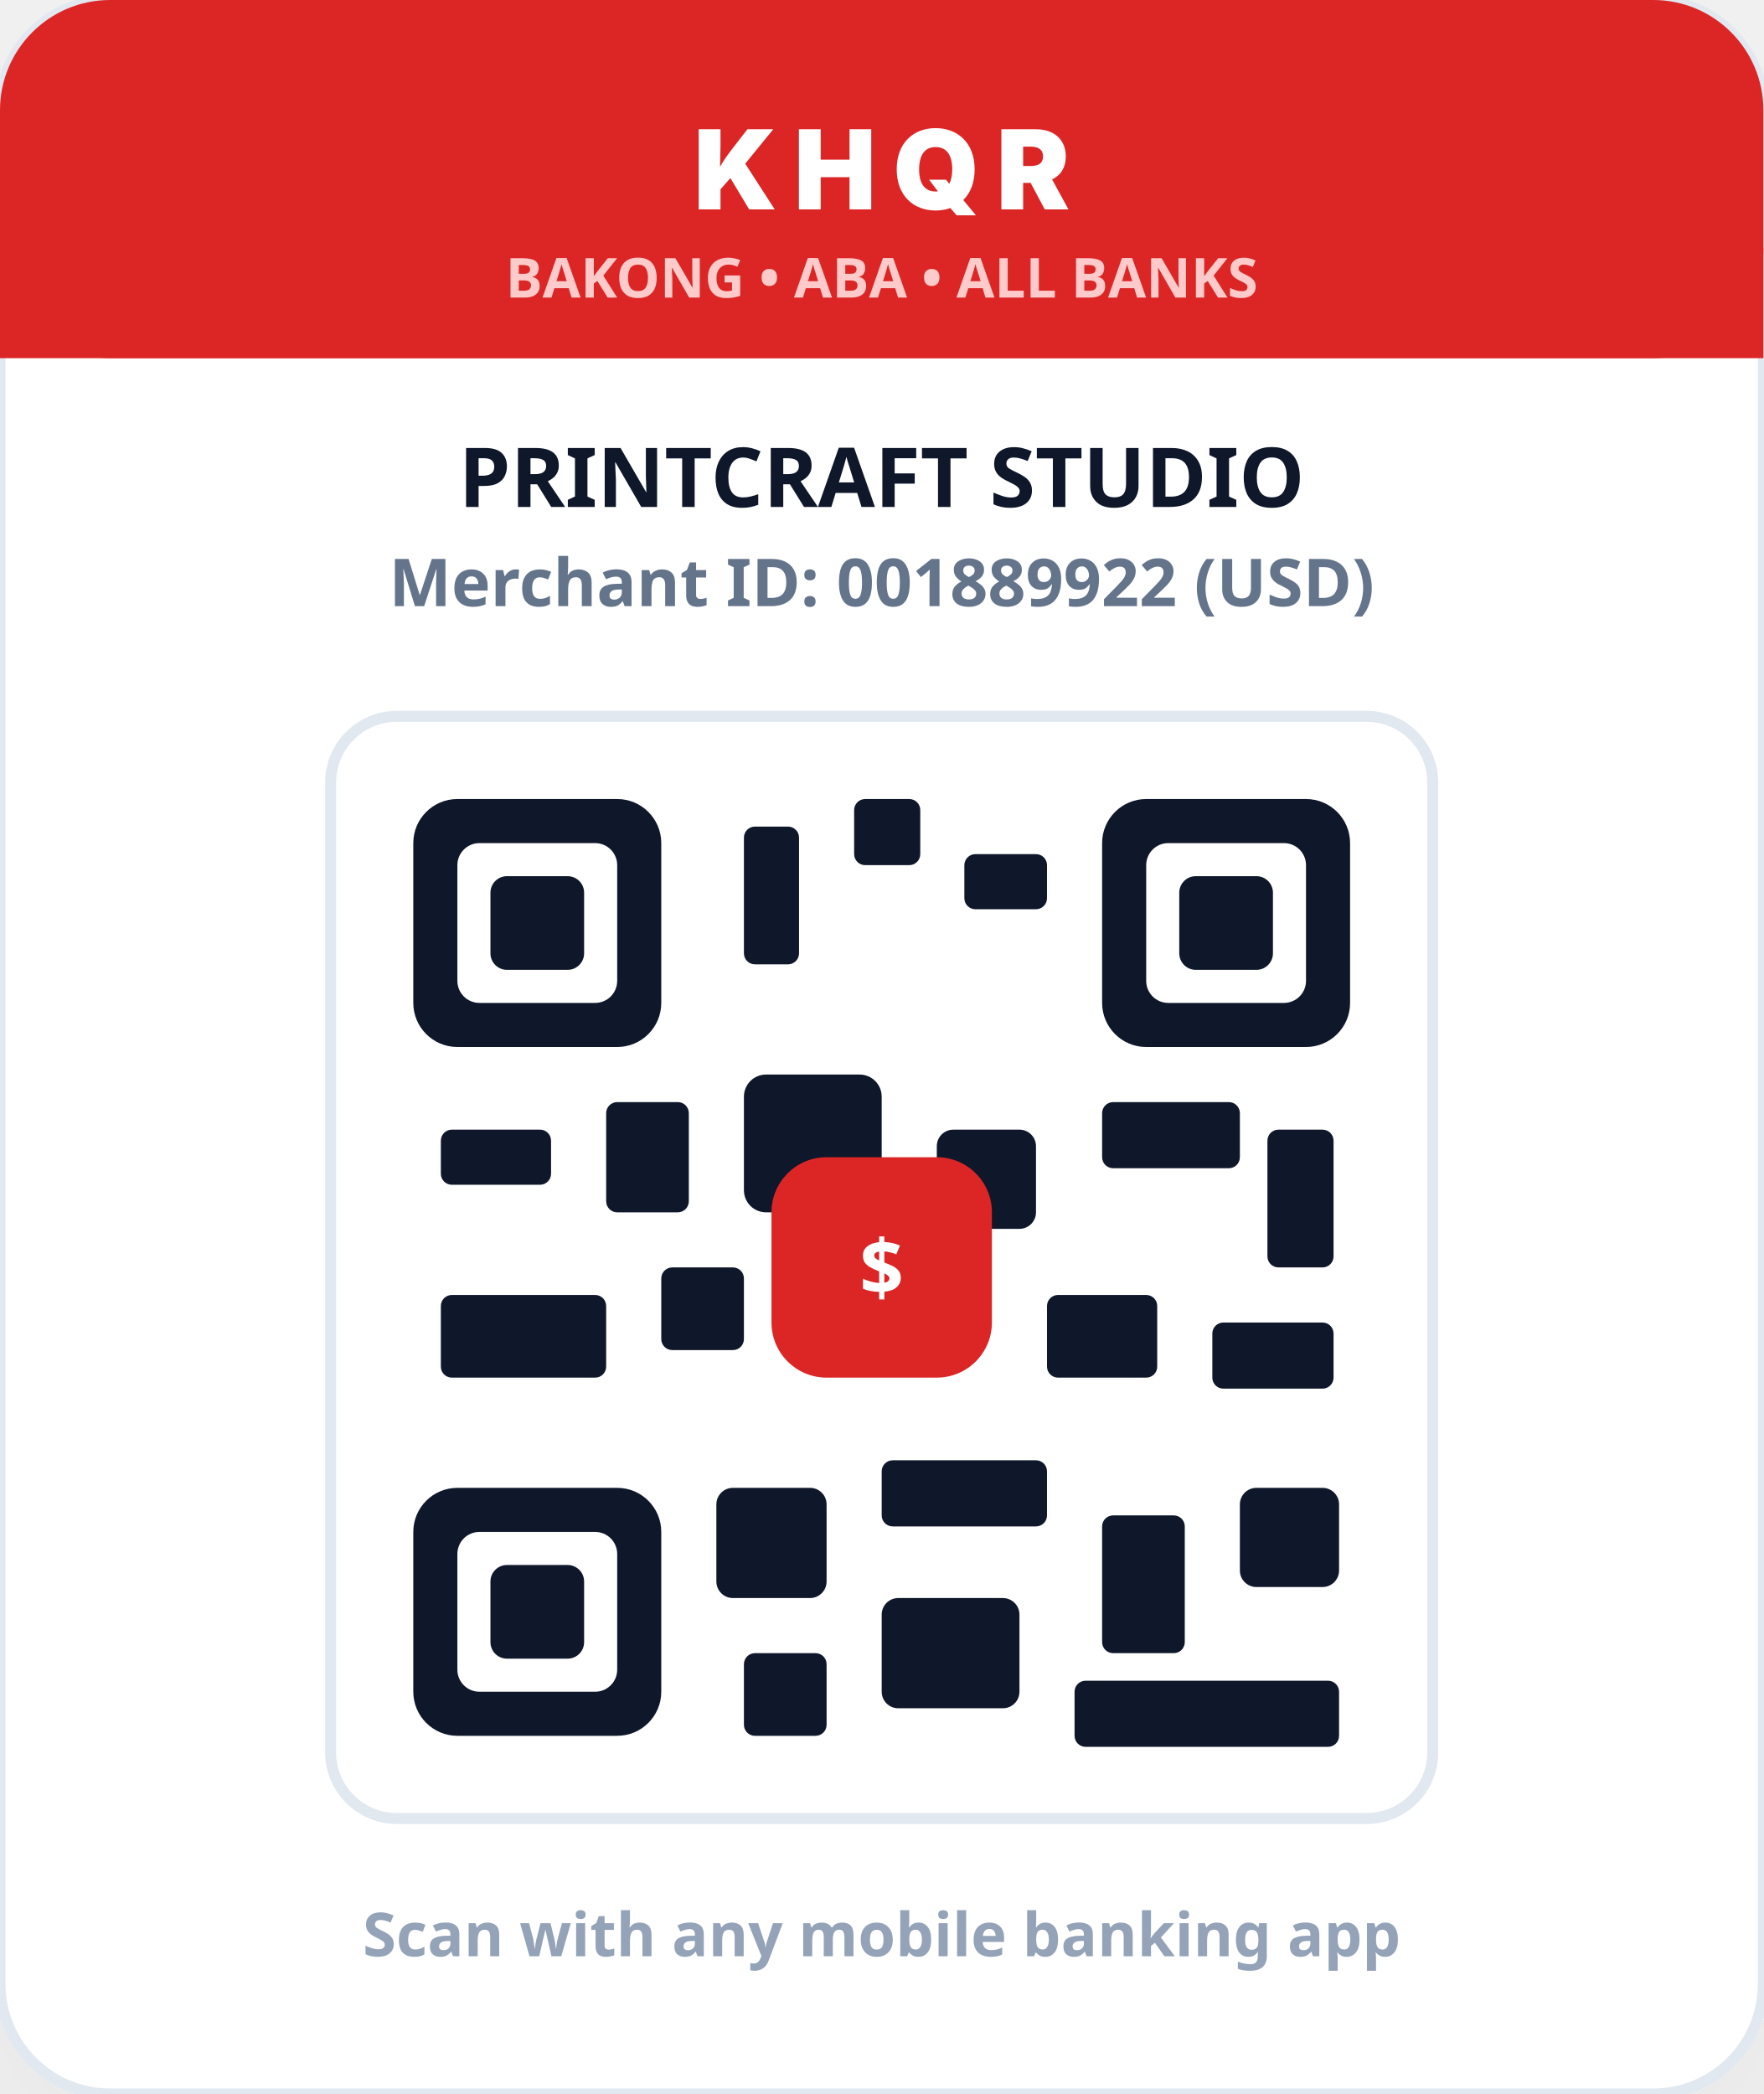
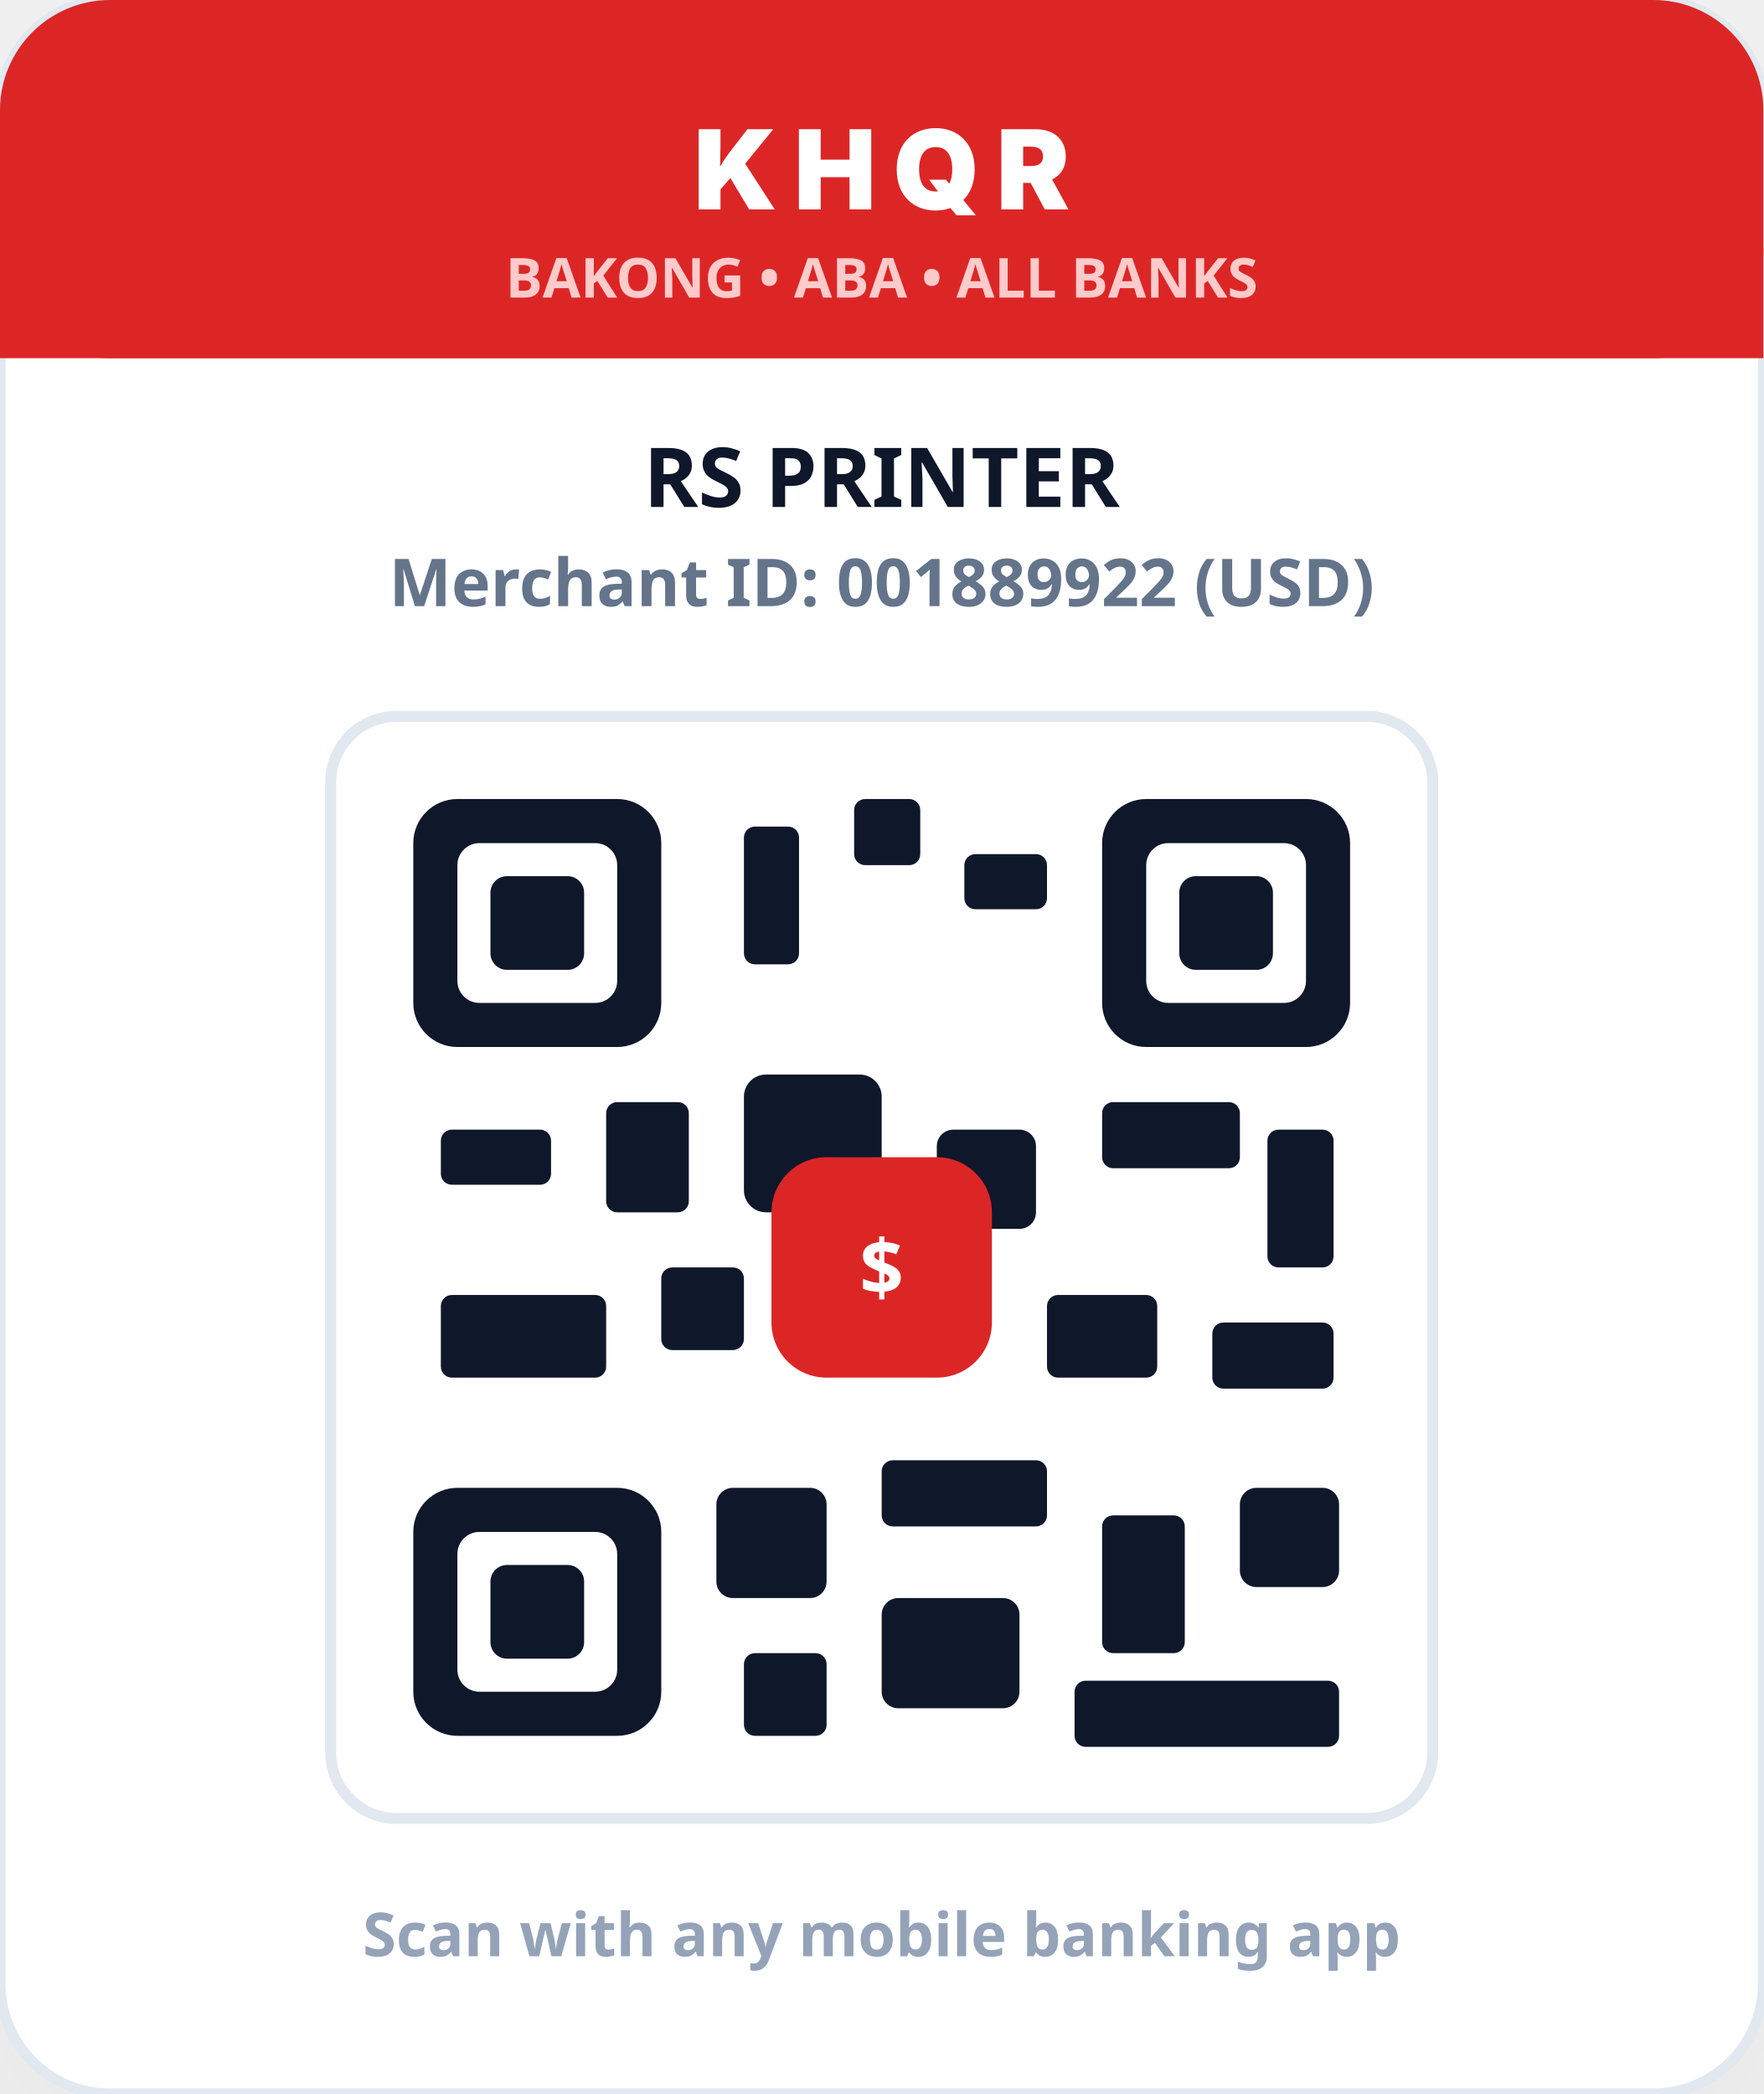
<svg xmlns="http://www.w3.org/2000/svg" viewBox="0 0 320 380" fill="none">
  <rect width="320" height="380" rx="20" fill="#ffffff" stroke="#e2e8f0" stroke-width="2" filter="drop-shadow(0 12px 24px rgba(0,0,0,0.08))" />
  <rect width="320" height="65" rx="20" fill="#dc2626" />
  <rect y="45" width="320" height="20" fill="#dc2626" />
  <text x="160" y="38" font-family="system-ui, -apple-system, sans-serif" font-weight="900" font-size="20" fill="#ffffff" text-anchor="middle" letter-spacing="3">KHQR</text>
  <text x="160" y="54" font-family="system-ui" font-weight="600" font-size="10" fill="#fecaca" text-anchor="middle">BAKONG • ABA • ALL BANKS</text>
-   <text x="160" y="92" font-family="system-ui" font-weight="800" font-size="15" fill="#0f172a" text-anchor="middle">PRINTCRAFT STUDIO</text>
+   <text x="160" y="92" font-family="system-ui" font-weight="800" font-size="15" fill="#0f172a" text-anchor="middle">RS PRINTER</text>
  <text x="160" y="110" font-family="system-ui" font-weight="600" font-size="12" fill="#64748b" text-anchor="middle">Merchant ID: 001889922 (USD)</text>
  <g transform="translate(60, 130)">
    <rect width="200" height="200" rx="12" fill="#ffffff" stroke="#e2e8f0" stroke-width="2" />
    <rect x="15" y="15" width="45" height="45" rx="8" fill="#0f172a" />
    <rect x="23" y="23" width="29" height="29" rx="4" fill="#ffffff" />
    <rect x="29" y="29" width="17" height="17" rx="3" fill="#0f172a" />
    <rect x="140" y="15" width="45" height="45" rx="8" fill="#0f172a" />
    <rect x="148" y="23" width="29" height="29" rx="4" fill="#ffffff" />
    <rect x="154" y="29" width="17" height="17" rx="3" fill="#0f172a" />
    <rect x="15" y="140" width="45" height="45" rx="8" fill="#0f172a" />
    <rect x="23" y="148" width="29" height="29" rx="4" fill="#ffffff" />
    <rect x="29" y="154" width="17" height="17" rx="3" fill="#0f172a" />
    <rect x="75" y="20" width="10" height="25" rx="2" fill="#0f172a" />
    <rect x="95" y="15" width="12" height="12" rx="2" fill="#0f172a" />
    <rect x="115" y="25" width="15" height="10" rx="2" fill="#0f172a" />
    <rect x="20" y="75" width="20" height="10" rx="2" fill="#0f172a" />
    <rect x="50" y="70" width="15" height="20" rx="2" fill="#0f172a" />
    <rect x="75" y="65" width="25" height="25" rx="4" fill="#0f172a" />
    <rect x="110" y="75" width="18" height="18" rx="3" fill="#0f172a" />
    <rect x="140" y="70" width="25" height="12" rx="2" fill="#0f172a" />
    <rect x="170" y="75" width="12" height="25" rx="2" fill="#0f172a" />
    <rect x="20" y="105" width="30" height="15" rx="2" fill="#0f172a" />
    <rect x="60" y="100" width="15" height="15" rx="2" fill="#0f172a" />
    <rect x="80" y="80" width="40" height="40" rx="10" fill="#dc2626" />
    <text x="100" y="105" font-family="system-ui" font-weight="900" font-size="14" fill="#ffffff" text-anchor="middle">$</text>
    <rect x="130" y="105" width="20" height="15" rx="2" fill="#0f172a" />
    <rect x="160" y="110" width="22" height="12" rx="2" fill="#0f172a" />
    <rect x="70" y="140" width="20" height="20" rx="3" fill="#0f172a" />
    <rect x="100" y="135" width="30" height="12" rx="2" fill="#0f172a" />
    <rect x="140" y="145" width="15" height="25" rx="2" fill="#0f172a" />
    <rect x="165" y="140" width="18" height="18" rx="3" fill="#0f172a" />
    <rect x="75" y="170" width="15" height="15" rx="2" fill="#0f172a" />
    <rect x="100" y="160" width="25" height="20" rx="3" fill="#0f172a" />
    <rect x="135" y="175" width="48" height="12" rx="2" fill="#0f172a" />
  </g>
  <text x="160" y="355" font-family="system-ui" font-weight="600" font-size="11" fill="#94a3b8" text-anchor="middle">Scan with any mobile banking app</text>
</svg>
